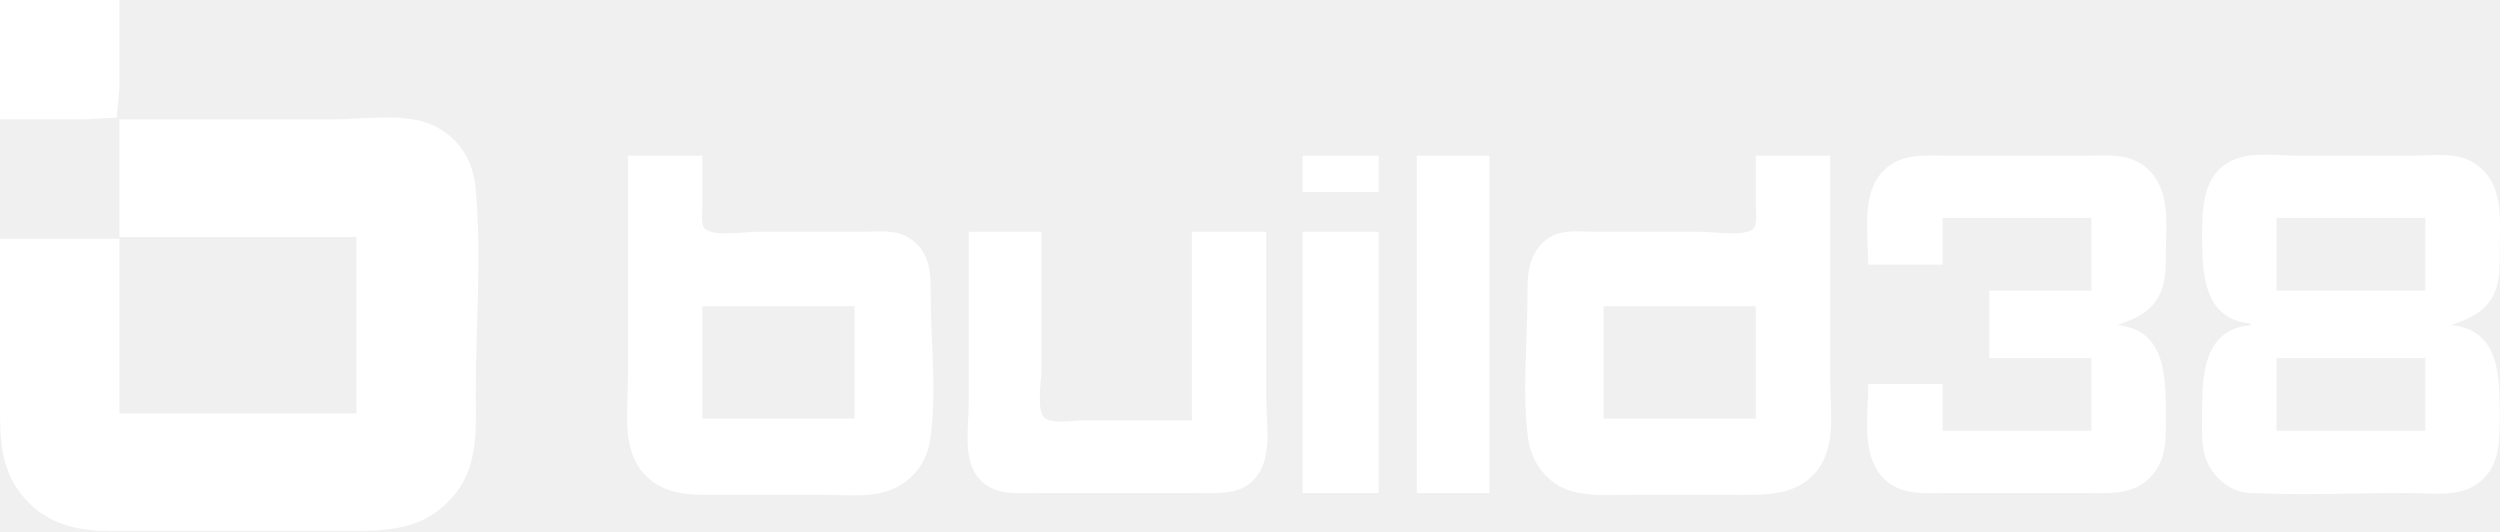
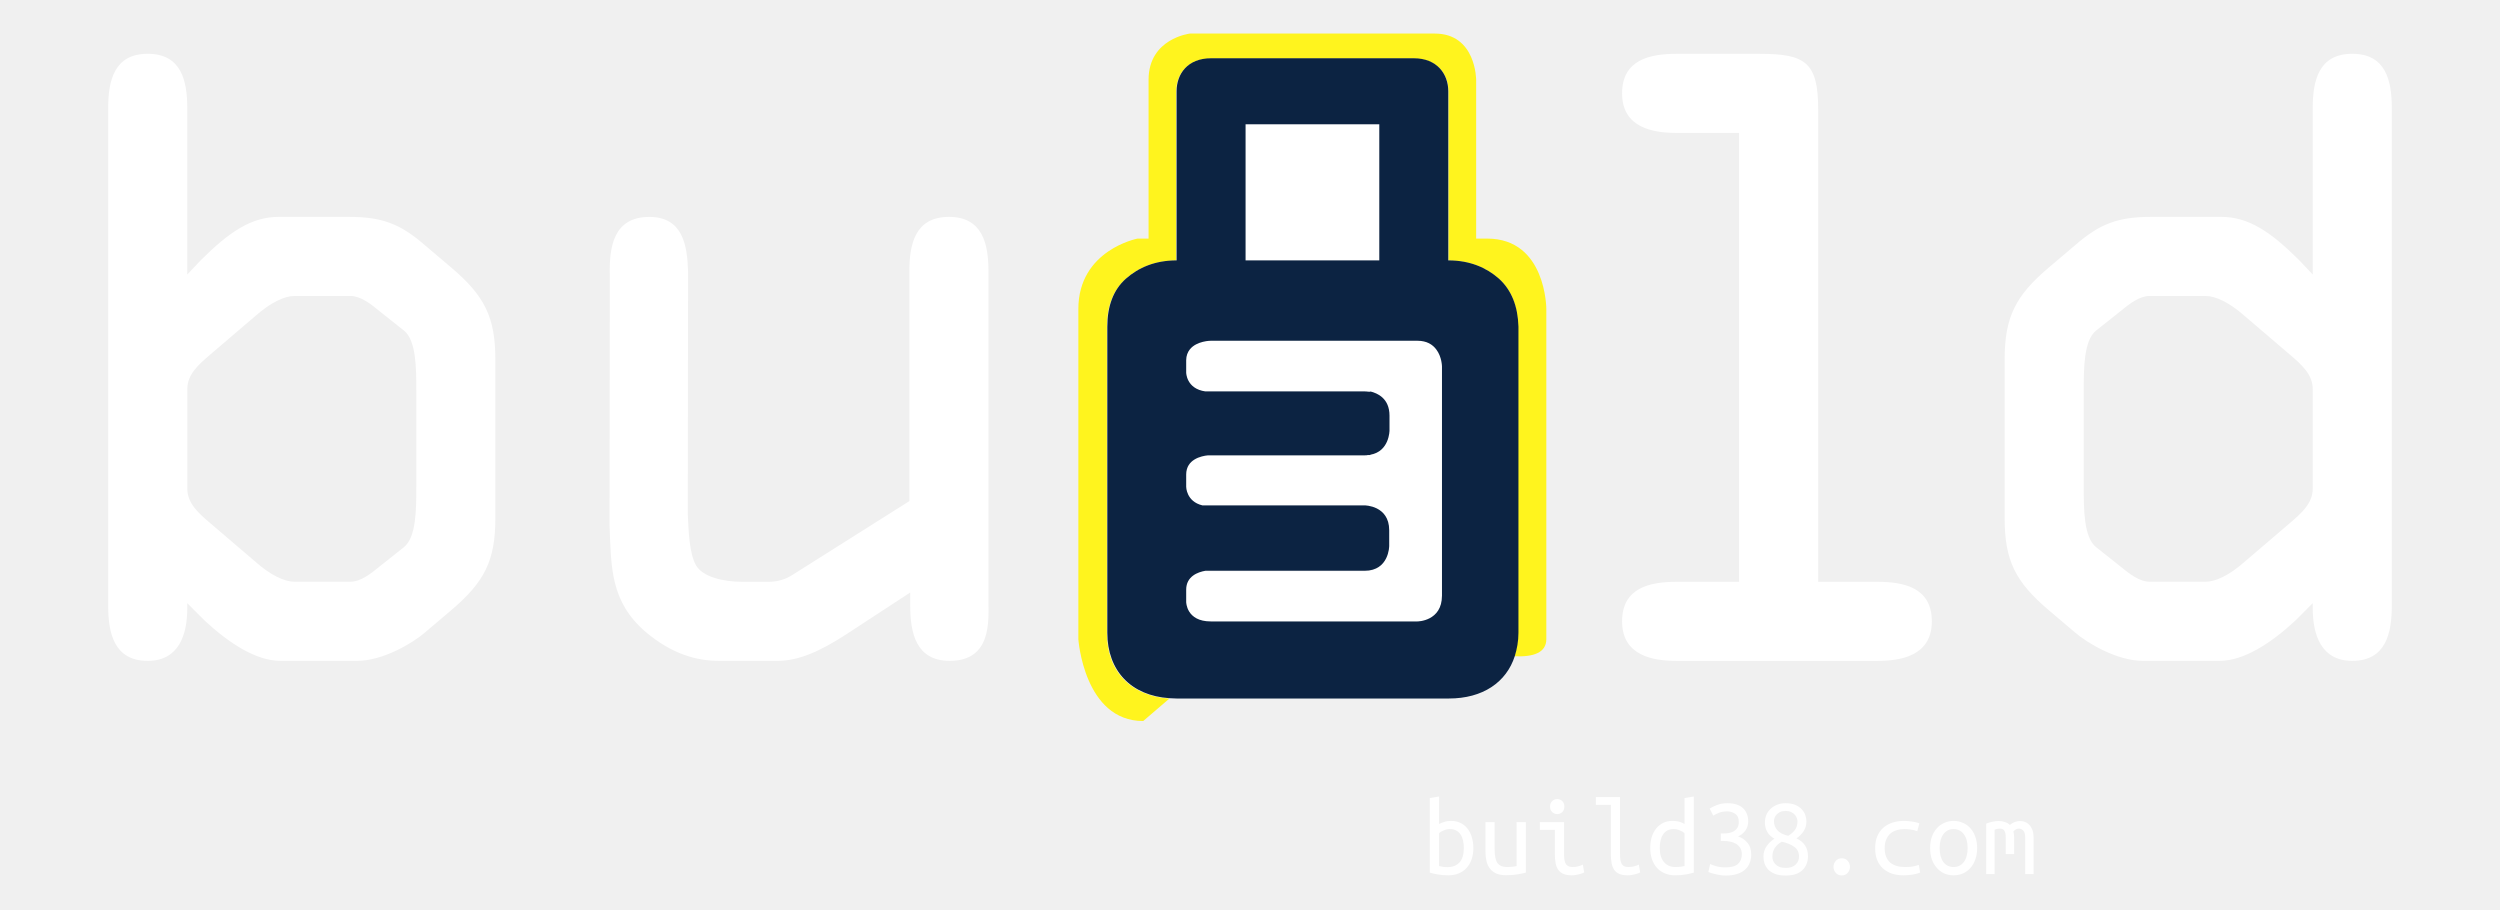
- <svg xmlns="http://www.w3.org/2000/svg" width="37.219mm" height="7.907mm" viewBox="0 0 37.219 7.907" version="1.1" id="svg1" xml:space="preserve">
-   <defs id="defs1" />
-   <g id="layer1" transform="translate(-83.53036,-121.8543)">
-     <path style="fill:#ffffff;fill-opacity:1;stroke:none" d="m -20.942,121.172 v 12.171 h 8.643 l 3.245,-0.181 0.283,-2.994 v -8.996 H -20.942 m 12.171,12.171 v 11.994 H 15.394 v 17.992 H -8.771 V 145.514 H -20.942 v 16.051 c 0,3.456 -0.176,6.975 2.06,9.878 2.37,3.076 5.549,3.881 9.229,3.881 H 13.278 c 4.729,0 9.02,0.233 12.256,-3.881 2.341,-2.977 2.032,-6.675 2.032,-10.231 0,-6.895 0.634,-14.13 -0.03,-20.99 -0.269,-2.783 -1.795,-5.13 -4.38,-6.295 -2.867,-1.292 -6.972,-0.584 -10.054,-0.584 H -8.771 M 43.087,137.047 v 22.754 c 0,3.218 -0.688,7.097 1.641,9.694 1.525,1.701 3.768,2.123 5.944,2.124 h 12.347 c 2.147,0 4.647,0.309 6.703,-0.431 2.222,-0.8 3.789,-2.709 4.156,-5.037 0.751,-4.77 0.077,-10.161 0.077,-14.993 0,-2.24 -0.056,-4.28 -2.117,-5.671 C 70.402,144.518 68.546,144.809 66.9,144.809 H 56.14 c -1.071,0 -4.64,0.56 -5.287,-0.409 -0.349,-0.524 -0.181,-1.463 -0.181,-2.061 v -5.292 H 43.087 m 68.792,0 v 3.704 h 7.761 v -3.704 h -7.761 m 11.642,0 v 34.396 h 7.408 v -34.396 h -7.408 m 34.572,0 v 5.292 c 0,0.598 0.168,1.537 -0.181,2.061 -0.647,0.969 -4.216,0.409 -5.287,0.409 h -10.76 c -1.626,0 -3.534,-0.316 -4.939,0.67 -2.061,1.446 -2.117,3.578 -2.117,5.856 0,4.706 -0.557,9.8 0.051,14.464 0.333,2.553 1.984,4.787 4.535,5.481 1.98,0.539 4.145,0.34 6.174,0.34 H 155.8 c 2.899,0 6.108,0.213 8.258,-2.124 2.314,-2.515 1.62,-6.382 1.62,-9.518 v -22.931 h -7.585 m 11.465,11.113 h 7.585 v -4.763 h 15.169 v 7.408 h -10.407 v 6.879 h 10.407 v 7.408 h -15.169 v -4.763 h -7.585 c 0,3.08 -0.804,7.29 1.618,9.669 1.759,1.727 4.063,1.444 6.319,1.444 h 14.111 c 2.567,0 4.965,0.309 6.861,-1.765 1.5,-1.641 1.43,-3.741 1.43,-5.82 0,-3.843 0.189,-9.077 -4.939,-9.525 1.57,-0.601 2.884,-1.022 3.918,-2.469 1.017,-1.424 1.021,-3.088 1.021,-4.763 0,-3.016 0.563,-6.569 -1.941,-8.787 -1.76,-1.559 -3.991,-1.267 -6.173,-1.267 h -14.111 c -2.315,0 -4.684,-0.292 -6.494,1.464 -2.426,2.354 -1.62,6.594 -1.62,9.648 m 38.982,5.997 v 0.176 c -4.96,0.433 -4.939,5.405 -4.939,9.172 0,1.518 -0.123,3.14 0.435,4.586 0.666,1.727 2.437,3.252 4.327,3.344 5.381,0.264 10.84,0.007 16.228,0.007 2.309,0 5.063,0.482 7.053,-0.921 2.326,-1.639 2.296,-4.295 2.296,-6.84 0,-3.814 0.134,-8.906 -4.939,-9.349 1.562,-0.598 2.914,-1.026 3.944,-2.469 1.088,-1.525 0.995,-3.339 0.995,-5.115 0,-3.252 0.538,-6.952 -2.646,-8.972 -1.806,-1.146 -4.311,-0.729 -6.35,-0.729 h -11.818 c -1.832,0 -4.067,-0.344 -5.821,0.24 -3.574,1.192 -3.704,4.728 -3.704,7.874 0,3.716 0.075,8.569 4.939,8.996 m 17.815,-10.76 v 7.408 h -15.169 v -7.408 h 15.169 M 77.836,144.809 V 162.271 c 0,2.282 -0.593,5.454 0.818,7.408 1.55,2.145 4.095,1.765 6.414,1.765 h 16.051 c 2.439,0 4.912,0.289 6.362,-2.117 1.253,-2.079 0.693,-5.253 0.693,-7.584 v -16.933 h -7.585 v 19.226 H 89.478 c -0.929,0 -3.251,0.417 -3.951,-0.283 -0.796,-0.796 -0.283,-3.757 -0.283,-4.832 v -14.111 h -7.408 m 34.043,0 v 26.635 h 7.761 v -26.635 h -7.761 m -45.685,7.585 V 163.858 H 50.672 v -11.465 h 15.522 m 91.899,0 v 11.465 h -15.522 v -11.465 h 15.522 m 68.263,5.292 v 7.408 h -15.169 v -7.408 z" id="path1" transform="matrix(0.146003,0,0,0.146003,86.58838,104.1628)" />
-   </g>
+ <svg xmlns="http://www.w3.org/2000/svg" version="1.1" id="svg10" x="0px" y="0px" viewBox="0 0 154 56" xml:space="preserve" width="154" height="56">
+   <defs id="defs1216" />
  <style type="text/css" id="style1177">
	.st0{fill:#FFFFFF;}
	.st1{fill:#FFF41E;}
	.st2{fill:none;}
	.st3{font-family:'Verdana';}
	.st4{font-size:37.333px;}
	.st5{fill:#0C2342;}
</style>
+   <g id="g4711" transform="matrix(0.1847248,0,0,0.1847248,-26.5715,-44.40228)" style="stroke-width:5.413">
+     <g id="g1211" style="stroke-width:5.413">
+       <g id="g18_00000110441534471971741090000009528338930920614331_" transform="matrix(1.333333,0,0,-1.333333,0,794.6667)" style="stroke-width:5.413">
+         <g id="g20_00000145776798277634785410000008292704954504907650_" transform="scale(0.1)" style="stroke-width:5.413">
+           <path id="path22_00000168104526288278541120000006437060522972682401_" class="st0" d="m 3551,3478.8 c 0,68 -14.4,136 -98.9,136 -84.5,0 -98.9,-68 -98.9,-136 V 2904 l -290.5,-183.4 c -18.5,-12.4 -39.1,-18.5 -61.8,-18.5 H 2935 c -47.4,0 -98.9,12.4 -115.4,41.2 -16.5,28.9 -18.5,82.4 -20.6,127.7 l 0.7,607.7 c -2.1,63.9 -12.4,136 -96.8,136 -90.6,0 -100.9,-76.2 -98.9,-148.3 l -0.7,-622.1 c 4.1,-107.1 2.1,-191.6 90.6,-267.8 65.9,-55.6 127.7,-72.1 183.4,-72.1 h 146.3 c 53.6,0 107.1,24.7 171,65.9 l 160.7,105.1 v -33 c 0,-68 14.4,-138 98.9,-138 105.1,0 96.8,100.9 96.8,146.3 v 828.1" style="stroke-width:5.413" />
+           <path id="path24_00000073695769310818575110000010023495994283866795_" class="st0" d="m 5626.1,3884.6 c 0,117.4 -33,138 -146.3,138 h -208.1 c -65.9,0 -136,-14.4 -136,-98.9 0,-86.5 78.3,-98.9 136,-98.9 h 156.6 V 2702.1 h -156.6 c -65.9,0 -136,-14.4 -136,-98.9 0,-86.5 78.3,-98.9 136,-98.9 h 502.7 c 57.7,0 136,12.4 136,98.9 0,84.5 -70,98.9 -136,98.9 h -148.3 v 1182.5" style="stroke-width:5.413" />
+           <path id="path26_00000005977646746429594320000010664826039070186670_" class="st0" d="m 6459.2,3614.8 c -82.4,0 -127.7,-16.5 -189.5,-70 l -68,-57.7 c -82.4,-70 -109.2,-123.6 -109.2,-228.7 v -397.6 c 0,-105.1 26.8,-158.6 109.2,-228.7 l 68,-57.7 c 28.9,-24.7 103,-70 168.9,-70 h 191.6 c 59.7,0 127.7,43.3 189.5,100.9 l 43.3,43.3 v -12.4 c 0,-65.9 20.6,-131.8 98.9,-131.8 84.5,0 98.9,70 98.9,138 v 1244.3 c 0,68 -14.4,136 -98.9,136 -84.5,0 -98.9,-68 -98.9,-136 v -416.1 l -33,35 c -72.1,72.1 -127.7,109.2 -195.7,109.2 z m -168.9,-434.7 c 0,55.6 0,125.7 30.9,150.4 l 59.7,47.4 c 24.7,20.6 49.4,39.1 74.2,39.1 h 140.1 c 24.7,0 59.7,-16.5 96.8,-49.4 l 113.3,-96.8 c 28.8,-24.7 57.7,-49.4 57.7,-86.5 V 2935 c 0,-37.1 -28.8,-61.8 -57.7,-86.5 L 6692,2751.7 c -37.1,-33 -72.1,-49.4 -96.8,-49.4 h -140.1 c -24.7,0 -49.4,18.5 -74.2,39.1 l -59.7,47.4 c -30.9,24.7 -30.9,94.8 -30.9,150.4 v 240.9" style="stroke-width:5.413" />
+           <path id="path28_00000023967297117740624530000014708390312708796058_" class="st0" d="m 1951,3614.8 c 82.4,0 127.7,-16.5 189.5,-70 l 68,-57.7 c 82.4,-70 109.2,-123.6 109.2,-228.7 v -397.6 c 0,-105.1 -26.8,-158.6 -109.2,-228.7 l -68,-57.7 c -28.8,-24.7 -103,-70 -168.9,-70 H 1780 c -59.7,0 -127.7,43.3 -189.5,100.9 l -43.3,43.3 v -12.4 c 0,-65.9 -20.6,-131.8 -98.9,-131.8 -84.5,0 -98.9,70 -98.9,138 v 1244.3 c 0,68 14.4,136 98.9,136 84.5,0 98.9,-68 98.9,-136 v -416.1 l 33,35 c 72.1,72.1 127.7,109.2 195.7,109.2 z m 169,-434.7 c 0,55.6 0,125.7 -30.9,150.4 l -59.7,47.4 c -24.7,20.6 -49.4,39.1 -74.2,39.1 h -140.1 c -24.7,0 -59.7,-16.5 -96.8,-49.4 L 1605,3270.8 c -28.8,-24.7 -57.7,-49.4 -57.7,-86.5 V 2935 c 0,-37.1 28.8,-61.8 57.7,-86.5 l 113.3,-96.8 c 37.1,-33 72.1,-49.4 96.8,-49.4 h 140.1 c 24.7,0 49.4,18.5 74.2,39.1 l 59.7,47.4 c 30.9,24.7 30.9,94.8 30.9,150.4 v 240.9" style="stroke-width:5.413" />
+           <g id="g1190" style="stroke-width:5.413">
+             <polygon class="st0" points="4361.9,3505.6 4528.3,3505.6 4528.3,3846.3 4193.7,3846.3 4193.7,3505.6 4360.2,3505.6 " id="polygon1184" style="stroke-width:5.413" />
+             <path class="st1" d="m 4798.3,3560.5 h -27.6 v 397.2 c 0,0 0,115.6 -103.6,115.6 H 4055 c 0,0 -103.6,-12 -103.6,-115.6 v -397.2 h -27.6 c 0,0 -148,-28.4 -148,-176.4 v -825.5 c 0,0 14.2,-204.7 162.2,-204.7 l 65.5,56.2 c -97.3,6.5 -156.3,68.8 -156.3,163.6 v 766 c 0,50.9 15.6,92 46.8,119.9 31.2,27.9 72.8,46 126.5,46 v 422.9 c 0,42.7 27.7,82.1 86.6,82.1 h 253.1 1.7 253 c 58.9,0 86.6,-39.4 86.6,-82.1 v -422.9 c 53.7,0 95.3,-18.1 126.5,-46 31.2,-27.9 46.8,-69 46.8,-119.9 v -766 c 0,-21 -3,-40.3 -8.6,-57.8 48.6,-2.2 80,9.3 80,42.8 v 825.5 c 0.1,0 0.1,176.3 -147.9,176.3 z" id="path1186" style="stroke-width:5.413" />
+             <path class="st2" d="m 4874.9,3339.7 c 0,50.9 -15.6,92 -46.8,119.9 -31.2,27.9 -72.8,46 -126.5,46 v 422.9 c 0,42.7 -27.7,82.1 -86.6,82.1 h -253 -1.7 -253.1 c -58.9,0 -86.6,-39.4 -86.6,-82.1 v -422.9 c -53.7,0 -95.3,-18.1 -126.5,-46 -31.2,-27.9 -46.8,-69 -46.8,-119.9 v -766 c 0,-94.8 59,-157.1 156.3,-163.6 l 198,169.7 h -181 v 703.7 h 681.1 v -703.7 0 0 h -92 c 93.6,-32.9 190.9,-61 256.7,-63.9 5.5,17.6 8.6,36.8 8.6,57.8 z M 4562,3478.6 h -406.8 v 391.2 H 4562 Z" id="path1188" style="stroke-width:5.413" />
+           </g>
+           <path id="path36_00000159432543684605991580000013483992493287101846_" class="st2" d="M 3984.5,3318.3 V 2525.4 H 4734 v 792.9 h -749.5" style="stroke-width:5.413" />
+           <g id="g1203" style="stroke-width:5.413">
+             <path class="st2" d="m 4504.6,3017.7 v 0.8 c -1.9,-0.3 -3.9,-0.6 -6,-0.8 z" id="path1193" style="stroke-width:5.413" />
+             <path class="st2" d="m 4504.6,3177.4 h -3.5 c 1.1,-0.2 2.3,-0.4 3.5,-0.7 z" id="path1195" style="stroke-width:5.413" />
+             <path class="st0" d="m 4685.1,2667 v 573.6 c 0,0 0,64.6 -61.6,64.6 h -107.3 -11.6 -398.3 c 0,0 -61.6,0 -61.6,-48.5 v -30.8 c 0,0 0.1,-40.8 47.8,-47.4 h 398.7 c 0,0 4,0 9.9,-1 h 3.5 v -0.7 c 18.1,-3.9 48.2,-17 48.2,-60.6 v -36.6 c 0,0 -0.1,-52.7 -48.2,-61.1 v -0.8 h -6 c -2.4,-0.2 -4.8,-0.5 -7.5,-0.5 H 4099 c -16.2,-1.7 -54.5,-9.7 -54.5,-48 v -30.9 c 0,0 0,-36.7 40.6,-46.2 H 4491 c 0,0 61.6,0 61.6,-62.3 v -39 c 0,0 0,-62.3 -61.6,-62.3 h -398.3 v 0.3 c -18.1,-3.1 -48.2,-13.2 -48.2,-47.1 v -30.8 c 0,0 0,-48.5 61.6,-48.5 h 517.2 c 0.2,0.1 61.8,0.1 61.8,64.6 z" id="path1197" style="stroke-width:5.413" />
+             <path class="st0" d="m 4498.6,3017.7 h -392.4 c 0,0 -2.8,0 -7.1,-0.5 h 392.1 c 2.6,0 5,0.3 7.4,0.5 z" id="path1199" style="stroke-width:5.413" />
+             <path class="st0" d="m 4501.1,3177.4 c -5.9,1 -9.9,1 -9.9,1 h -398.7 c 4.3,-0.6 8.7,-1 13.8,-1 z" id="path1201" style="stroke-width:5.413" />
+           </g>
+         </g>
+       </g>
+       <g id="g1209" style="stroke-width:5.413">
+         <g aria-label="build38.com" transform="translate(617.9897,531.8481)" id="text1207" class="st0 st3 st4" style="font-size:37.333px;font-family:Verdana;fill:#ffffff;stroke-width:5.413">
+           <path d="m 5.749,-16.688 q 0.56,-0.336 1.605,-0.672 1.083,-0.373 2.389,-0.373 1.755,0 3.136,0.672 1.381,0.672 2.315,1.867 0.971,1.195 1.456,2.875 0.523,1.643 0.523,3.659 0,2.091 -0.597,3.771 -0.597,1.68 -1.68,2.875 -1.083,1.157 -2.613,1.792 -1.531,0.635 -3.397,0.635 -2.053,0 -3.659,-0.299 -1.605,-0.299 -2.576,-0.597 V -25.349 l 3.099,-0.523 z m 0,14 q 0.709,0.187 1.419,0.299 0.709,0.075 1.344,0.075 2.576,0 4.032,-1.568 1.456,-1.605 1.456,-4.779 0,-1.344 -0.261,-2.501 -0.261,-1.195 -0.821,-2.016 -0.56,-0.859 -1.456,-1.344 -0.859,-0.485 -2.091,-0.485 -1.083,0 -2.091,0.448 -1.008,0.411 -1.531,0.896 z" id="path3204" style="stroke-width:5.413" />
+           <path d="m 34.683,-0.485 q -1.008,0.261 -2.688,0.56 -1.643,0.299 -3.883,0.299 -1.979,0 -3.285,-0.56 -1.307,-0.597 -2.128,-1.643 -0.821,-1.083 -1.157,-2.539 -0.336,-1.456 -0.336,-3.211 v -9.744 h 3.061 v 9.072 q 0,3.211 0.933,4.555 0.971,1.344 3.211,1.344 0.485,0 0.971,-0.037 0.523,-0.037 0.971,-0.075 0.448,-0.075 0.784,-0.112 0.336,-0.075 0.448,-0.112 V -17.323 h 3.099 z" id="path3206" style="stroke-width:5.413" />
+           <path d="m 45.136,-20.011 q -0.971,0 -1.68,-0.672 -0.709,-0.672 -0.709,-1.829 0,-1.157 0.709,-1.829 0.709,-0.672 1.68,-0.672 1.008,0 1.68,0.672 0.709,0.672 0.709,1.829 0,1.157 -0.709,1.829 -0.672,0.672 -1.68,0.672 z m -0.784,5.264 H 39.349 v -2.576 h 8.064 v 10.64 q 0,2.576 0.709,3.472 0.709,0.859 2.128,0.859 1.083,0 1.979,-0.261 0.933,-0.261 1.456,-0.56 l 0.448,2.613 q -0.224,0.112 -0.635,0.299 -0.411,0.149 -0.971,0.299 -0.523,0.149 -1.195,0.261 -0.635,0.112 -1.344,0.112 -1.643,0 -2.725,-0.448 -1.083,-0.448 -1.755,-1.344 -0.635,-0.896 -0.896,-2.203 -0.261,-1.344 -0.261,-3.099 z" id="path3208" style="stroke-width:5.413" />
+           <path d="m 68.619,0.411 q -1.643,0 -2.725,-0.448 -1.083,-0.448 -1.717,-1.344 -0.635,-0.896 -0.896,-2.203 -0.261,-1.344 -0.261,-3.099 V -23.072 h -5.003 v -2.613 h 8.064 v 19.003 q 0,1.307 0.149,2.128 0.187,0.821 0.523,1.344 0.373,0.485 0.896,0.672 0.523,0.187 1.232,0.187 1.083,0 2.016,-0.261 0.933,-0.261 1.456,-0.56 l 0.448,2.613 q -0.224,0.112 -0.635,0.299 -0.411,0.149 -0.971,0.299 -0.56,0.149 -1.232,0.261 -0.635,0.112 -1.344,0.112 z" id="path3210" style="stroke-width:5.413" />
+           <path d="m 87.584,-13.664 q -0.523,-0.485 -1.531,-0.896 -1.008,-0.448 -2.091,-0.448 -1.232,0 -2.128,0.485 -0.859,0.485 -1.419,1.344 -0.56,0.821 -0.821,2.016 -0.261,1.157 -0.261,2.501 0,3.024 1.419,4.667 1.419,1.643 3.696,1.643 1.157,0 1.941,-0.112 0.821,-0.112 1.195,-0.224 z m 0,-11.685 3.099,-0.523 v 25.387 q -1.008,0.299 -2.576,0.597 -1.568,0.299 -3.659,0.299 -1.867,0 -3.397,-0.635 -1.531,-0.635 -2.613,-1.792 -1.083,-1.195 -1.68,-2.875 -0.597,-1.68 -0.597,-3.771 0,-2.016 0.485,-3.659 0.523,-1.68 1.493,-2.875 0.971,-1.195 2.315,-1.867 1.381,-0.672 3.136,-0.672 1.381,0 2.427,0.336 1.045,0.336 1.568,0.709 z" id="path3212" style="stroke-width:5.413" />
+           <path d="m 101.248,-2.24 q 2.949,0 4.181,-1.157 1.269,-1.195 1.269,-3.173 0,-1.269 -0.523,-2.128 -0.523,-0.859 -1.381,-1.381 -0.859,-0.523 -1.979,-0.747 -1.12,-0.224 -2.352,-0.224 h -0.784 v -2.501 h 1.083 q 0.821,0 1.68,-0.149 0.896,-0.187 1.605,-0.597 0.747,-0.448 1.195,-1.195 0.448,-0.747 0.448,-1.904 0,-1.904 -1.195,-2.688 -1.157,-0.821 -2.725,-0.821 -1.605,0 -2.725,0.485 -1.12,0.448 -1.867,0.933 l -1.195,-2.352 q 0.784,-0.56 2.352,-1.157 1.605,-0.635 3.547,-0.635 1.829,0 3.136,0.448 1.307,0.448 2.128,1.269 0.859,0.821 1.269,1.941 0.411,1.083 0.411,2.389 0,1.829 -0.971,3.099 -0.933,1.269 -2.427,1.941 1.792,0.523 3.099,2.053 1.307,1.493 1.307,3.995 0,1.493 -0.523,2.8 -0.485,1.269 -1.531,2.203 -1.008,0.933 -2.651,1.456 -1.605,0.523 -3.845,0.523 -0.859,0 -1.792,-0.149 Q 98.597,0.224 97.813,0 97.029,-0.187 96.395,-0.373 95.797,-0.597 95.536,-0.709 L 96.133,-3.36 q 0.597,0.299 1.904,0.709 1.307,0.411 3.211,0.411 z" id="path3214" style="stroke-width:5.413" />
+           <path d="m 128.763,-6.011 q 0,2.912 -1.867,4.704 -1.829,1.792 -5.6,1.792 -2.165,0 -3.584,-0.56 -1.419,-0.597 -2.277,-1.493 -0.821,-0.933 -1.195,-2.053 -0.336,-1.12 -0.336,-2.203 0,-1.979 1.083,-3.509 1.083,-1.531 2.576,-2.464 -3.173,-1.792 -3.173,-5.488 0,-1.269 0.485,-2.427 0.485,-1.157 1.381,-2.016 0.896,-0.859 2.165,-1.381 1.307,-0.523 2.912,-0.523 1.867,0 3.173,0.56 1.344,0.56 2.165,1.456 0.821,0.859 1.195,1.941 0.373,1.045 0.373,2.053 0,1.979 -1.008,3.435 -1.008,1.419 -2.315,2.277 3.845,1.829 3.845,5.899 z m -11.872,0.224 q 0,0.597 0.224,1.269 0.224,0.635 0.747,1.195 0.523,0.56 1.381,0.933 0.859,0.336 2.091,0.336 1.157,0 1.979,-0.299 0.859,-0.336 1.381,-0.859 0.56,-0.56 0.821,-1.232 0.261,-0.672 0.261,-1.344 0,-2.128 -1.531,-3.248 -1.531,-1.157 -4.219,-1.755 -1.493,0.821 -2.315,2.053 -0.821,1.232 -0.821,2.949 z m 8.363,-11.835 q 0,-0.485 -0.224,-1.083 -0.224,-0.635 -0.709,-1.12 -0.448,-0.523 -1.195,-0.859 -0.747,-0.373 -1.792,-0.373 -1.083,0 -1.829,0.336 -0.709,0.336 -1.195,0.859 -0.485,0.485 -0.709,1.12 -0.187,0.597 -0.187,1.195 0,1.531 1.083,2.875 1.12,1.307 3.659,1.904 1.419,-0.821 2.24,-1.941 0.859,-1.12 0.859,-2.912 z" id="path3216" style="stroke-width:5.413" />
+           <path d="m 142.763,-2.389 q 0,1.12 -0.747,1.979 -0.747,0.859 -1.979,0.859 -1.269,0 -2.016,-0.859 -0.747,-0.859 -0.747,-1.979 0,-1.157 0.747,-2.016 0.747,-0.859 2.016,-0.859 1.232,0 1.979,0.859 0.747,0.859 0.747,2.016 z" id="path3218" style="stroke-width:5.413" />
+           <path d="m 151.163,-8.624 q 0,-2.352 0.747,-4.069 0.747,-1.717 2.053,-2.837 1.307,-1.12 3.024,-1.643 1.755,-0.56 3.733,-0.56 1.269,0 2.501,0.187 1.269,0.149 2.688,0.597 l -0.709,2.651 q -1.232,-0.448 -2.277,-0.56 -1.008,-0.149 -2.053,-0.149 -1.344,0 -2.539,0.373 -1.195,0.336 -2.091,1.12 -0.859,0.747 -1.381,1.979 -0.523,1.195 -0.523,2.912 0,1.643 0.485,2.837 0.485,1.157 1.344,1.941 0.896,0.747 2.128,1.12 1.232,0.373 2.725,0.373 1.195,0 2.277,-0.112 1.12,-0.149 2.427,-0.597 l 0.448,2.576 Q 164.864,0 163.52,0.187 q -1.344,0.224 -2.912,0.224 -2.091,0 -3.845,-0.56 -1.717,-0.597 -2.987,-1.717 -1.232,-1.12 -1.941,-2.8 -0.672,-1.717 -0.672,-3.957 z" id="path3220" style="stroke-width:5.413" />
+           <path d="m 185.173,-8.661 q 0,2.053 -0.597,3.733 -0.56,1.643 -1.605,2.837 -1.045,1.195 -2.501,1.867 -1.456,0.635 -3.173,0.635 -1.68,0 -3.136,-0.635 -1.419,-0.672 -2.464,-1.867 -1.045,-1.195 -1.643,-2.837 -0.56,-1.68 -0.56,-3.733 0,-2.053 0.56,-3.733 0.597,-1.68 1.643,-2.837 1.045,-1.195 2.464,-1.829 1.456,-0.672 3.136,-0.672 1.717,0 3.173,0.672 1.456,0.635 2.501,1.829 1.045,1.157 1.605,2.837 0.597,1.68 0.597,3.733 z m -3.173,0 q 0,-2.949 -1.269,-4.629 -1.269,-1.717 -3.435,-1.717 -2.128,0 -3.397,1.717 -1.232,1.68 -1.232,4.629 0,2.912 1.232,4.629 1.269,1.68 3.397,1.68 2.165,0 3.435,-1.68 1.269,-1.717 1.269,-4.629 z" id="path3222" style="stroke-width:5.413" />
+           <path d="m 188.197,-16.837 q 2.24,-0.859 4.219,-0.859 1.083,0 2.016,0.336 0.971,0.299 1.643,0.971 1.605,-1.307 3.435,-1.307 0.896,0 1.68,0.336 0.821,0.336 1.419,1.008 0.635,0.672 1.008,1.68 0.373,1.008 0.373,2.352 V 0 h -2.8 v -12.395 q 0,-1.344 -0.597,-2.053 -0.597,-0.709 -1.493,-0.709 -0.448,0 -0.933,0.224 -0.485,0.224 -0.896,0.709 0.224,0.859 0.224,1.904 v 5.637 h -2.8 v -5.675 q 0,-1.307 -0.411,-2.053 -0.411,-0.747 -1.605,-0.747 -0.747,0 -1.68,0.336 V 0 h -2.8 z" id="path3224" style="stroke-width:5.413" />
+         </g>
+       </g>
+     </g>
+     <path class="st5" d="m 643.7,333.3 c -4.2,-3.7 -9.7,-6.1 -16.9,-6.1 v -56.4 c 0,-5.7 -3.7,-11 -11.5,-11 h -33.7 -0.2 -33.7 c -7.9,0 -11.5,5.3 -11.5,11 v 56.4 c -7.2,0 -12.7,2.4 -16.9,6.1 -4.2,3.7 -6.2,9.2 -6.2,16 v 102.1 c 0,12.6 7.9,21 20.8,21.8 0.7,0 1.5,0.1 2.3,0.1 H 627 c 11.3,0 19.2,-5.4 22,-14.2 0.7,-2.3 1.2,-4.9 1.2,-7.7 V 349.3 c -0.2,-6.8 -2.3,-12.2 -6.5,-16 z m -84.5,-51.5 h 44.6 v 45.4 h -22.2 -0.2 -22.2 z M 624.7,439 c 0,8.6 -8.2,8.6 -8.2,8.6 h -10.1 -42.6 -16.2 c -8.2,0 -8.2,-6.5 -8.2,-6.5 V 437 c 0,-4.5 4,-5.9 6.4,-6.3 v 0 h 53.1 c 8.2,0 8.2,-8.3 8.2,-8.3 v -5.2 c 0,-8.3 -8.2,-8.3 -8.2,-8.3 h -54.1 c -5.4,-1.3 -5.4,-6.2 -5.4,-6.2 v -4.1 c 0,-5.1 5.1,-6.2 7.3,-6.4 H 599 c 0.3,0 0.7,0 1,-0.1 h 0.8 V 392 c 6.4,-1.1 6.4,-8.1 6.4,-8.1 V 379 c 0,-5.8 -4,-7.5 -6.4,-8.1 v 0.1 h -0.5 c -0.8,-0.1 -1.3,-0.1 -1.3,-0.1 h -53.2 c -6.4,-0.9 -6.4,-6.3 -6.4,-6.3 v -4.1 c 0,-1.5 0.5,-2.7 1.2,-3.6 2.3,-2.9 7,-2.9 7,-2.9 h 53.1 1.5 14.3 c 3.2,0 5.1,1.3 6.3,2.9 1.9,2.5 1.9,5.7 1.9,5.7 z" id="path1213" style="stroke-width:5.413" />
+   </g>
</svg>
